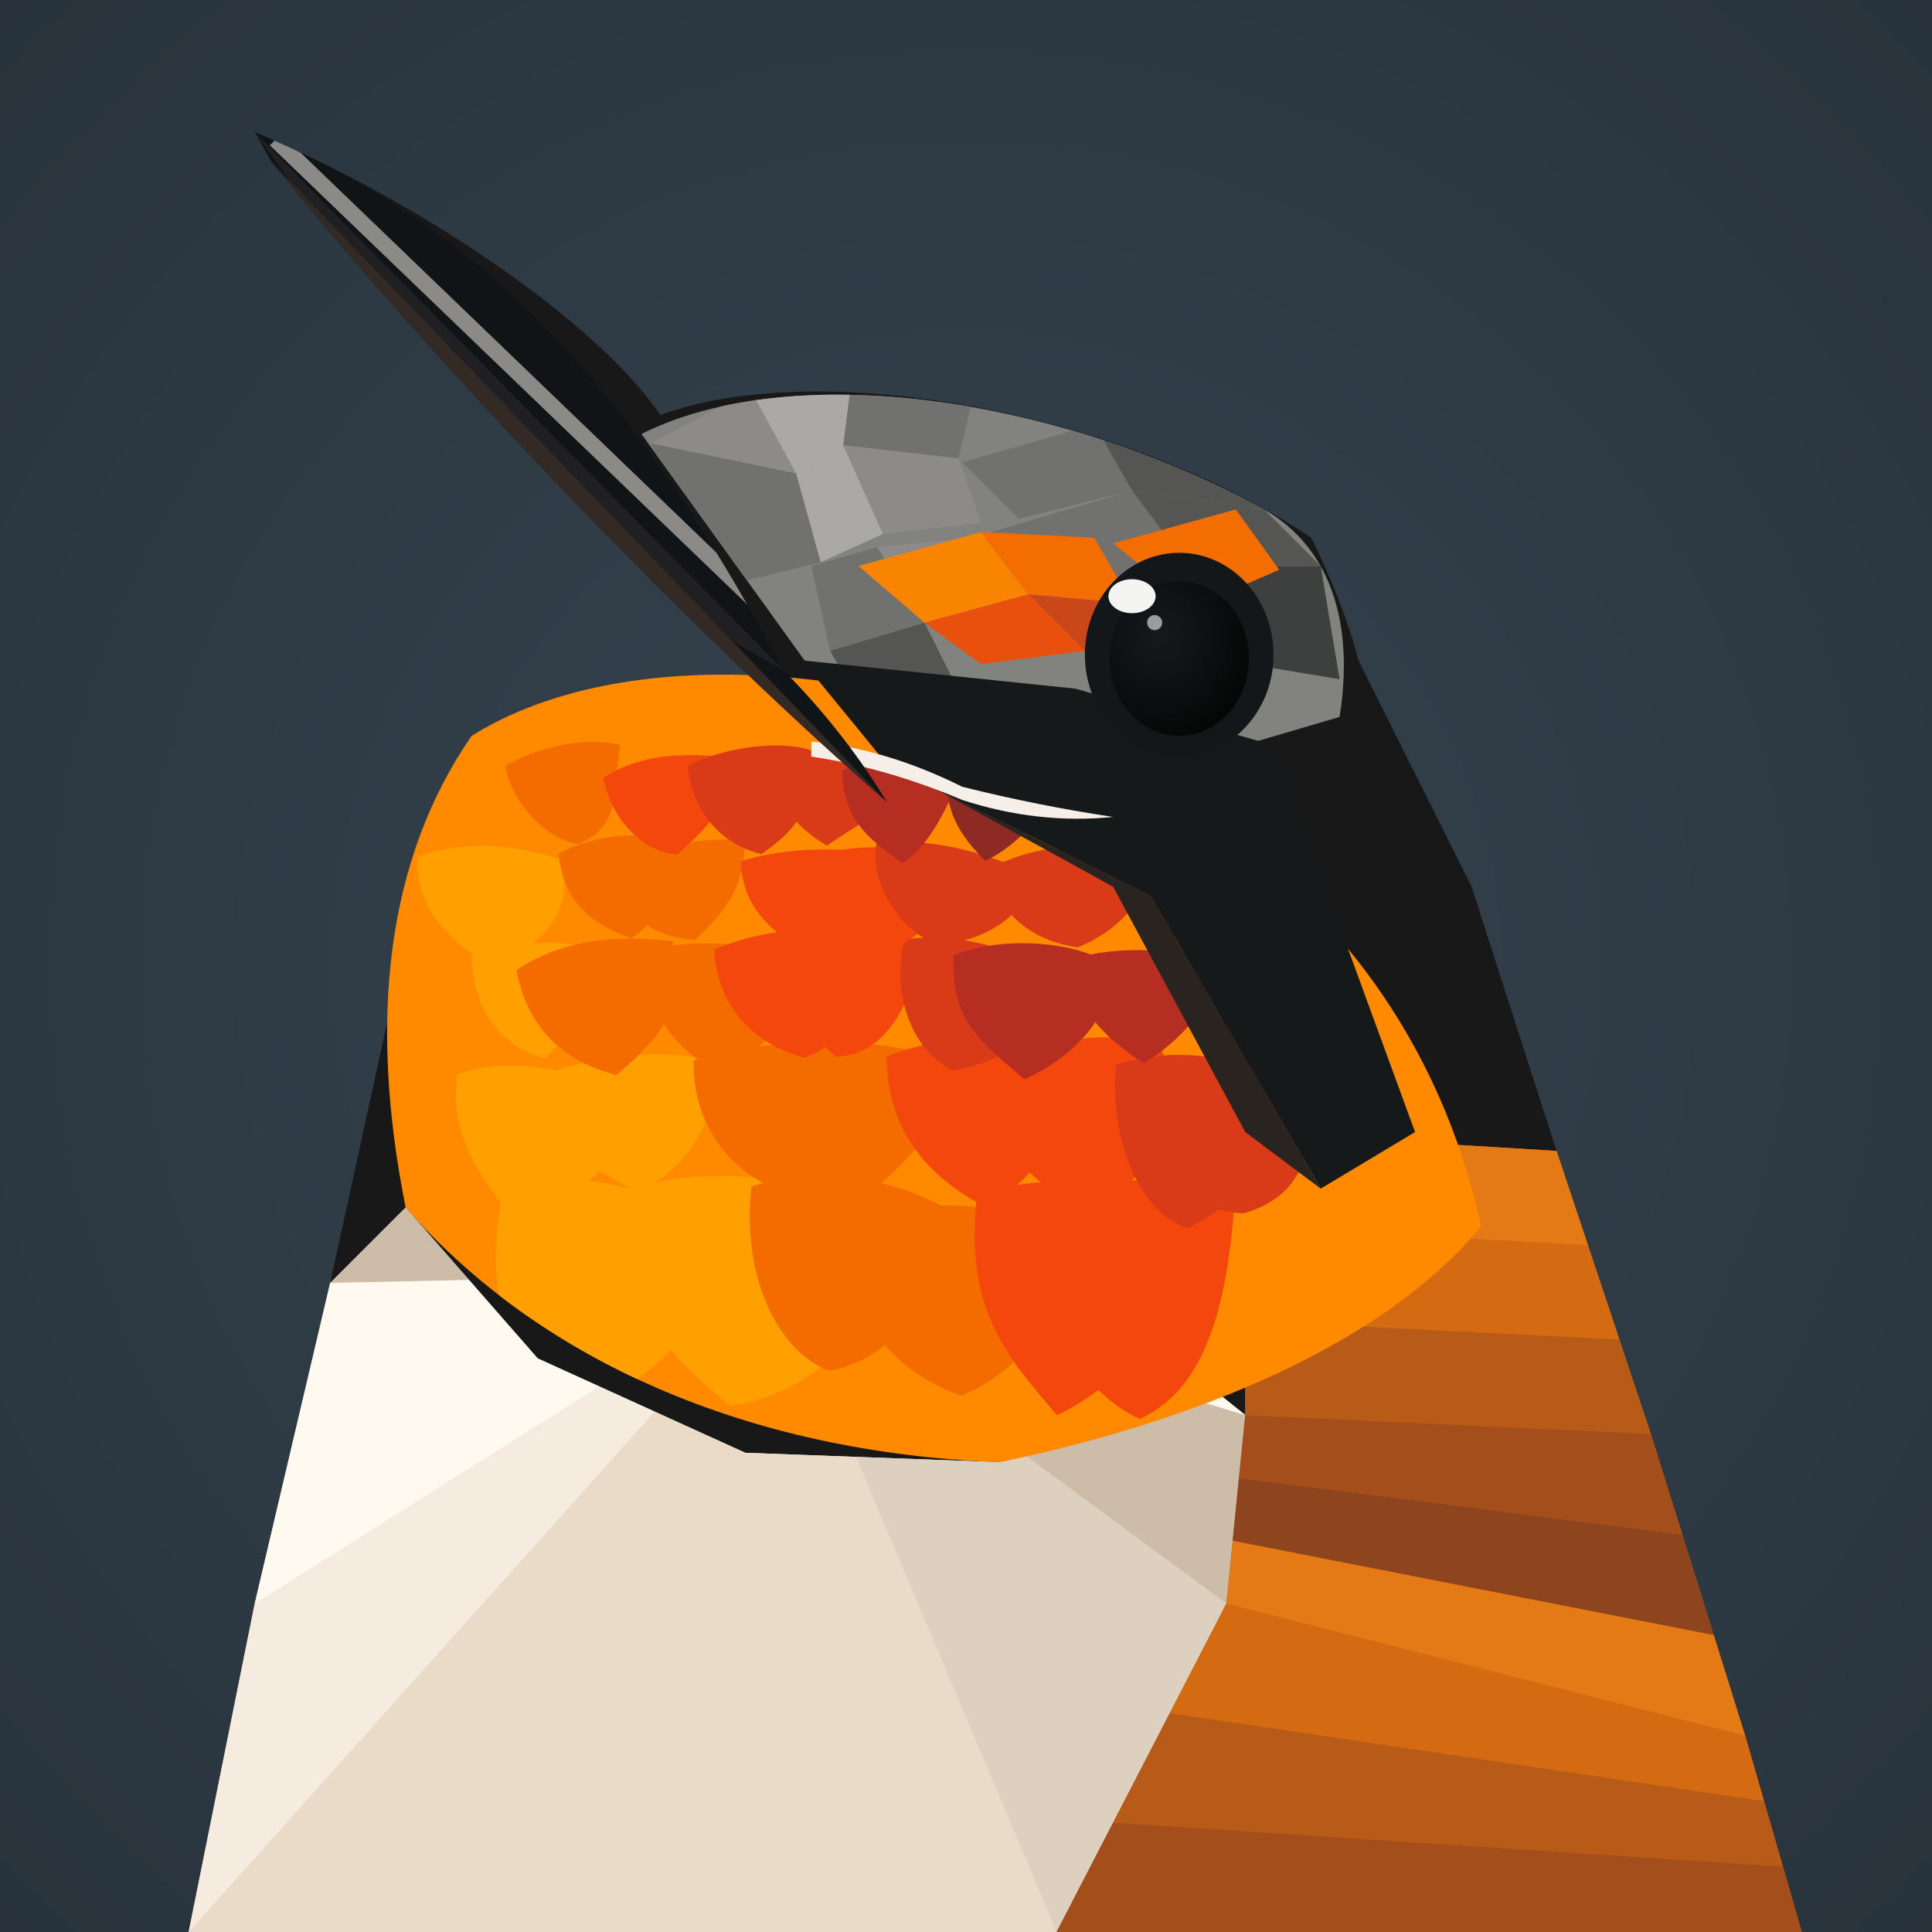
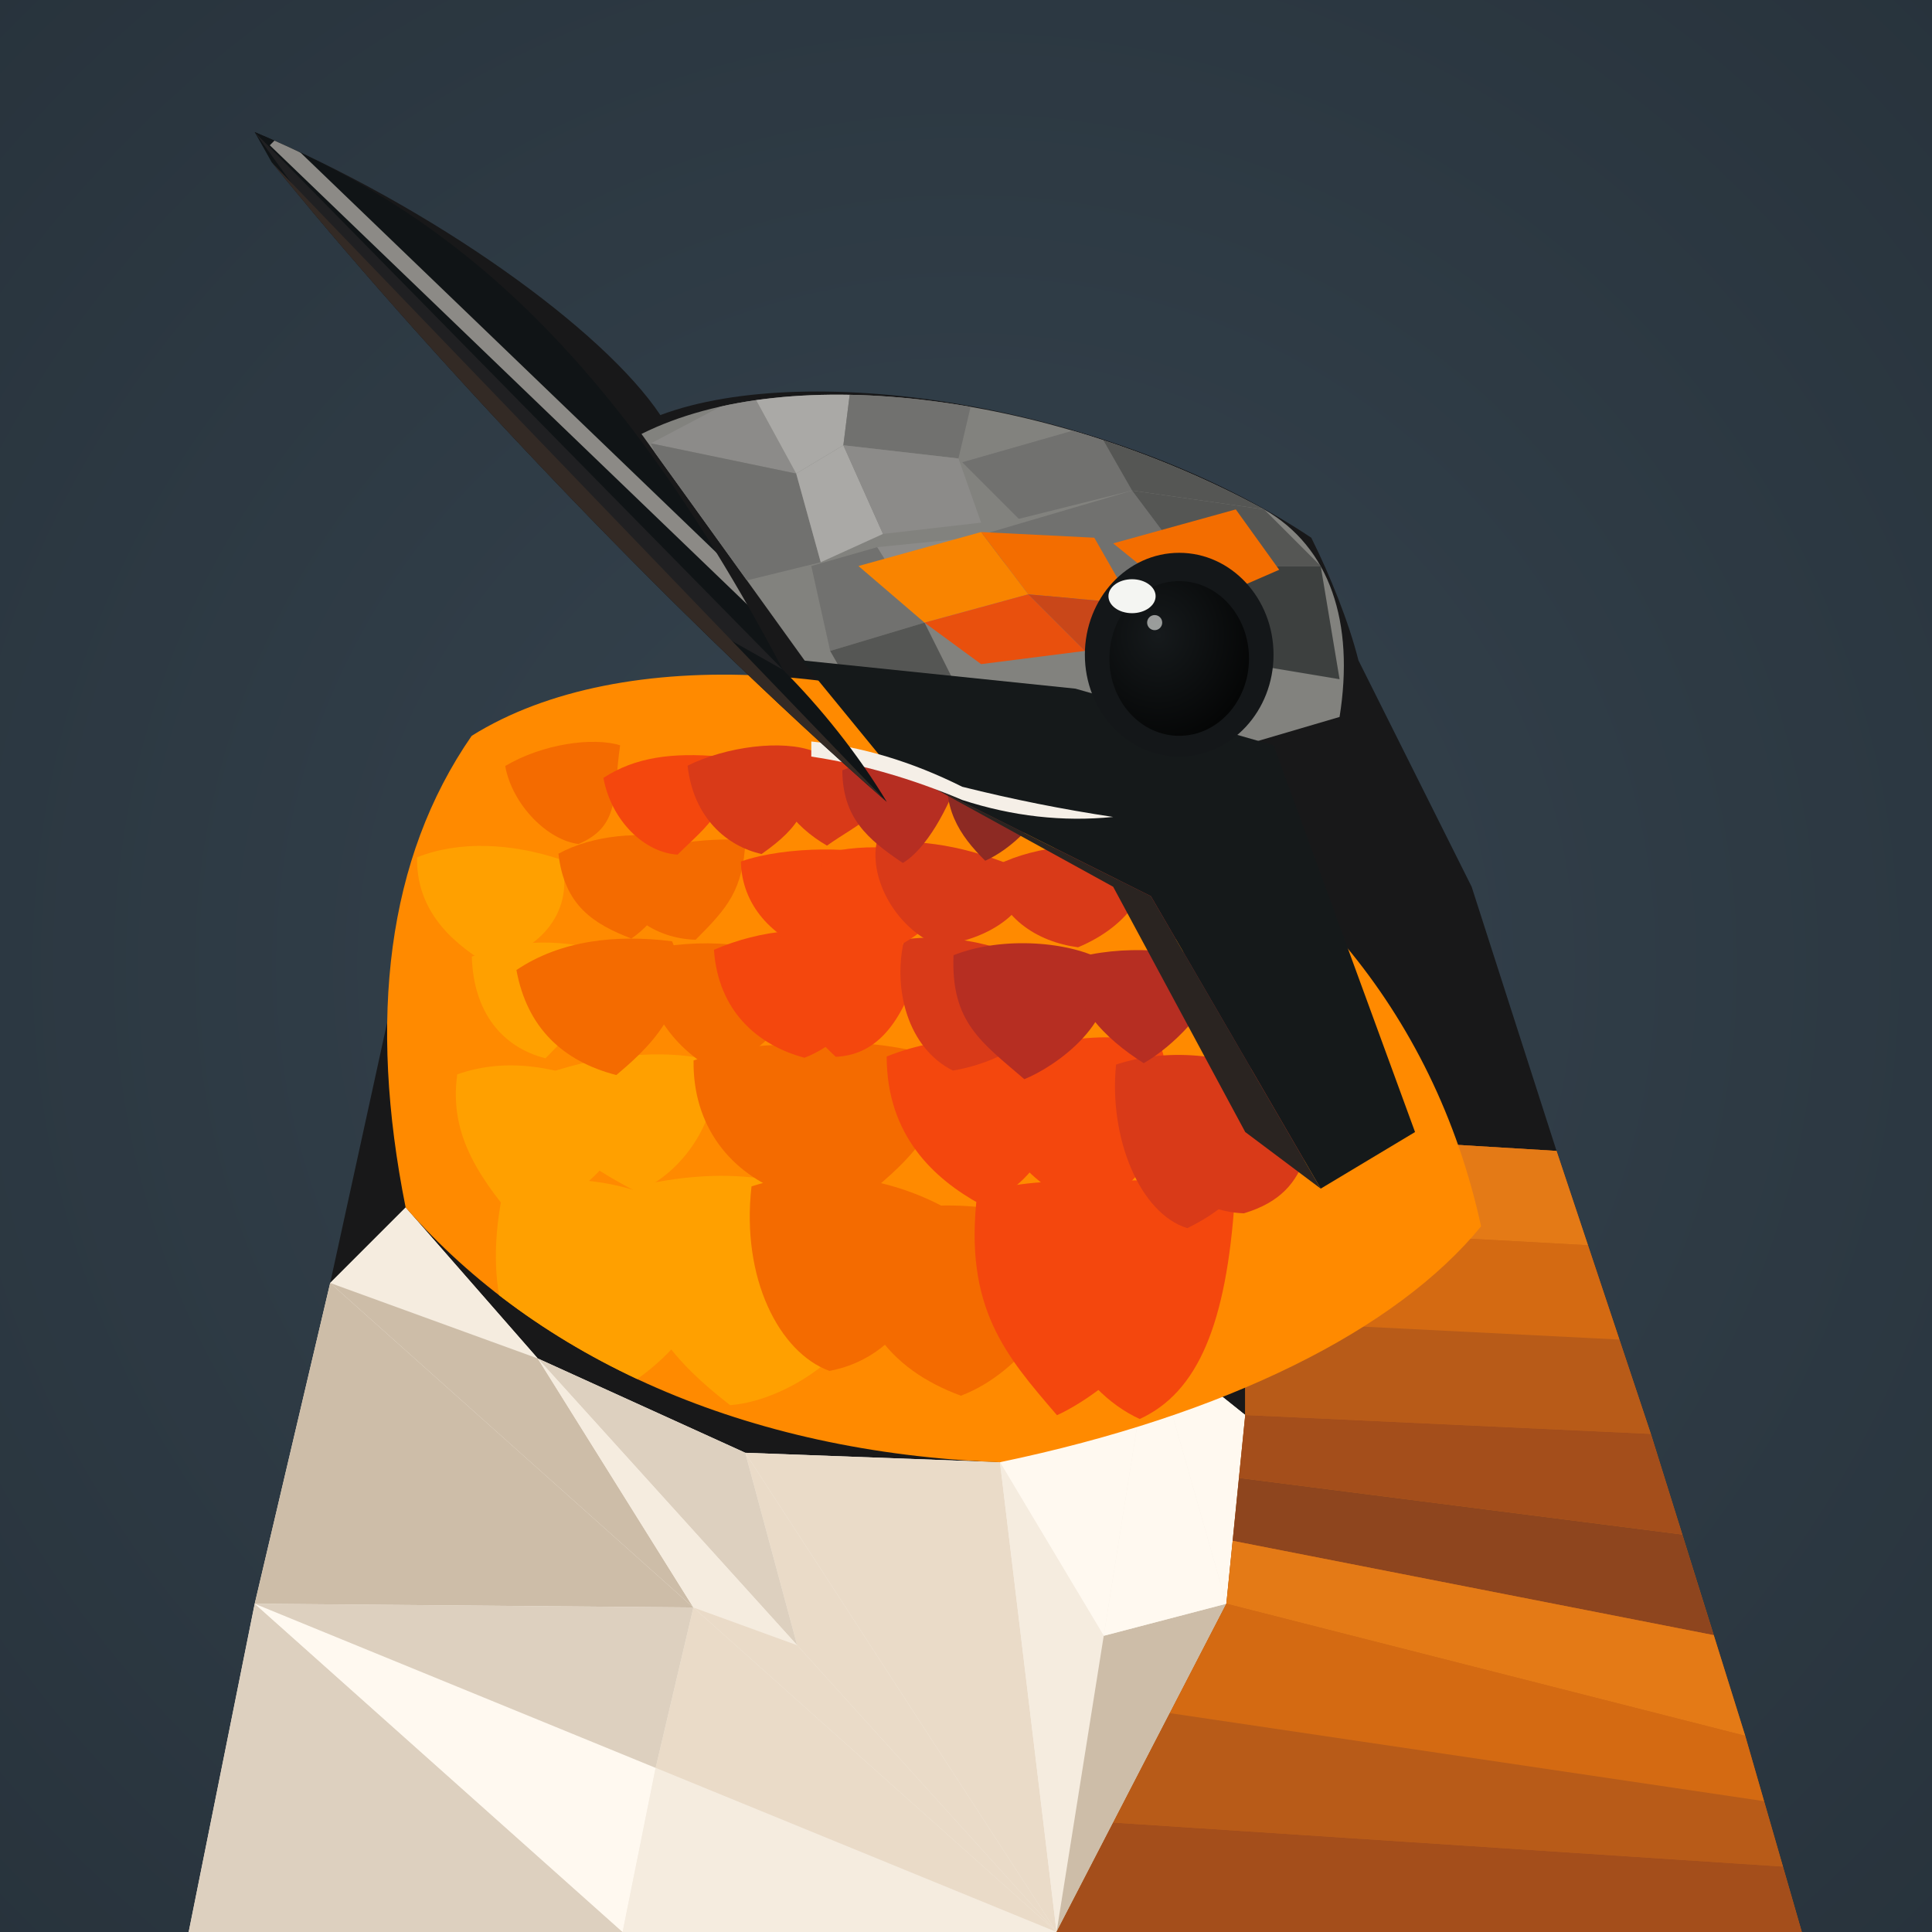
<svg xmlns="http://www.w3.org/2000/svg" viewBox="0 0 1024 1024" width="1024" height="1024">
  <defs>
    <radialGradient id="background-gradient" cx="50%" cy="50%" r="75%">
      <stop offset="0%" stop-color="#36444F" />
      <stop offset="100%" stop-color="#27323B" />
    </radialGradient>
    <radialGradient id="eye-iris-gradient" cx="35%" cy="35%" r="70%">
      <stop offset="0%" stop-color="#161A1C" />
      <stop offset="100%" stop-color="#050606" />
    </radialGradient>
    <clipPath id="beak-clip">
      <path d="M 135 70 C 230 110, 320 175, 415 355 C 435 375, 455 400, 470 425 C 350 320, 220 180, 144 86 Z" />
    </clipPath>
    <clipPath id="crown-clip">
      <path d="M 340 230 C 420 190, 560 210, 670 270 C 705 290, 718 330, 710 380 L 625 405 L 430 355 Z" />
    </clipPath>
    <clipPath id="gorget-clip">
      <path d="M 250 390 C 330 340, 470 350, 585 405 C 685 450, 760 535, 785 650 C 740 705, 650 750, 530 775 C 395 770, 285 720, 215 640 C 195 540, 205 455, 250 390 Z" />
    </clipPath>
    <clipPath id="chest-clip">
      <polygon points="610 710 530 775 395 770 285 720 215 640 175 680 135 850 100 1024 560 1024 650 850 660 750" />
    </clipPath>
    <clipPath id="side-body-clip">
      <polygon points="660 600 825 610 875 760 925 920 955 1024 560 1024 650 850 660 750" />
    </clipPath>
    <clipPath id="preview-rounded-square">
      <rect x="0" y="0" width="1024" height="1024" rx="220" ry="220" />
    </clipPath>
  </defs>
  <g id="icon">
    <rect id="background" x="0" y="0" width="1024" height="1024" fill="url(#background-gradient)" />
    <g id="bird">
      <path id="bird-silhouette" d="M 135 70 C 230 110, 320 175, 350 220 C 430 190, 590 215, 695 285 C 705 305, 715 330, 720 350 L 780 470 L 825 610 L 875 760 L 925 920 L 955 1024 L 100 1024 L 135 850 L 175 680 L 210 520 L 250 390 C 320 380, 410 405, 470 425 C 350 320, 220 180, 135 70 Z" fill="#181819" />
      <polygon id="chest-base" points="610 710 530 775 395 770 285 720 215 640 175 680 135 850 100 1024 560 1024 650 850 660 750" fill="#F6EEE3" />
      <g id="chest-facets" clip-path="url(#chest-clip)">
-         <polygon id="chest-facet-01" points="412.5 675.0 610 710 530 775" fill="#FFF9F0" />
-         <polygon id="chest-facet-02" points="412.5 675.0 530 775 395 770" fill="#F5ECDF" />
-         <polygon id="chest-facet-03" points="412.5 675.0 395 770 285 720" fill="#EADBC8" />
-         <polygon id="chest-facet-04" points="412.5 675.0 285 720 215 640" fill="#DDD0BF" />
-         <polygon id="chest-facet-05" points="412.5 675.0 215 640 175 680" fill="#CDBDA8" />
-         <polygon id="chest-facet-06" points="412.5 675.0 175 680 135 850" fill="#FFF9F0" />
-         <polygon id="chest-facet-07" points="412.5 675.0 135 850 100 1024" fill="#F5ECDF" />
-         <polygon id="chest-facet-08" points="412.5 675.0 100 1024 560 1024" fill="#EADBC8" />
-         <polygon id="chest-facet-09" points="412.5 675.0 560 1024 650 850" fill="#DDD0BF" />
-         <polygon id="chest-facet-10" points="412.5 675.0 650 850 660 750" fill="#CDBDA8" />
-         <polygon id="chest-facet-11" points="412.5 675.0 660 750 610 710" fill="#FFF9F0" />
+         <polygon id="chest-facet-01" points="610 710 660 750 650 850" fill="#FFF9F0" />
+         <polygon id="chest-facet-02" points="175 680 215 640 285 720" fill="#F5ECDF" />
+         <polygon id="chest-facet-03" points="560 1024 395 770 530 775" fill="#EADBC8" />
+         <polygon id="chest-facet-04" points="330.0 1024.0 100 1024 135 850" fill="#DDD0BF" />
+         <polygon id="chest-facet-05" points="175 680 367.5 852.0 135 850" fill="#CDBDA8" />
+         <polygon id="chest-facet-06" points="135 850 347.5 937.0 330.0 1024.0" fill="#FFF9F0" />
+         <polygon id="chest-facet-07" points="347.5 937.0 560 1024 330.0 1024.0" fill="#F5ECDF" />
+         <polygon id="chest-facet-08" points="560 1024 347.5 937.0 367.5 852.0" fill="#EADBC8" />
+         <polygon id="chest-facet-09" points="347.5 937.0 135 850 367.5 852.0" fill="#DDD0BF" />
+         <polygon id="chest-facet-10" points="367.5 852.0 175 680 285 720" fill="#CDBDA8" />
+         <polygon id="chest-facet-11" points="610 710 585.0 867.0 530 775" fill="#FFF9F0" />
+         <polygon id="chest-facet-12" points="585.0 867.0 560 1024 530 775" fill="#F5ECDF" />
+         <polygon id="chest-facet-13" points="560 1024 422.5 872.0 395 770" fill="#EADBC8" />
+         <polygon id="chest-facet-14" points="422.5 872.0 285 720 395 770" fill="#DDD0BF" />
+         <polygon id="chest-facet-15" points="560 1024 585.0 867.0 650 850" fill="#CDBDA8" />
+         <polygon id="chest-facet-16" points="585.0 867.0 610 710 650 850" fill="#FFF9F0" />
+         <polygon id="chest-facet-17" points="285 720 422.5 872.0 367.5 852.0" fill="#F5ECDF" />
+         <polygon id="chest-facet-18" points="422.5 872.0 560 1024 367.5 852.0" fill="#EADBC8" />
      </g>
      <polygon id="side-body-base" points="660 600 825 610 875 760 925 920 955 1024 560 1024 650 850 660 750" fill="#CE6A16" />
      <g id="side-body-facets" clip-path="url(#side-body-clip)">
        <polygon id="side-body-facet-01" points="660.0 600.0 825.0 610.0 841.667 660.0 660.0 650.0" fill="#E47A16" />
        <polygon id="side-body-facet-02" points="660.0 650.0 841.667 660.0 858.333 710.0 660.0 700.0" fill="#D46A12" />
        <polygon id="side-body-facet-03" points="660.0 700.0 858.333 710.0 875.0 760.0 660.0 750.0" fill="#B85B18" />
        <polygon id="side-body-facet-04" points="660.0 750.0 875.0 760.0 891.667 813.333 656.667 783.333" fill="#A44E1B" />
        <polygon id="side-body-facet-05" points="656.667 783.333 891.667 813.333 908.333 866.667 653.333 816.667" fill="#8E451E" />
        <polygon id="side-body-facet-06" points="653.333 816.667 908.333 866.667 925.0 920.0 650.0 850.0" fill="#E47A16" />
        <polygon id="side-body-facet-07" points="650.0 850.0 925.0 920.0 935.0 954.667 620.0 908.0" fill="#D46A12" />
        <polygon id="side-body-facet-08" points="620.0 908.0 935.0 954.667 945.0 989.333 590.0 966.0" fill="#B85B18" />
        <polygon id="side-body-facet-09" points="590.0 966.0 945.0 989.333 955.0 1024.0 560.0 1024.0" fill="#A44E1B" />
      </g>
      <path id="gorget-base" d="M 250 390 C 330 340, 470 350, 585 405 C 685 450, 760 535, 785 650 C 740 705, 650 750, 530 775 C 395 770, 285 720, 215 640 C 195 540, 205 455, 250 390 Z" fill="#FF8A00" />
      <g id="gorget-feathers" clip-path="url(#gorget-clip)">
        <g id="gorget-bottom-row">
          <path id="gorget-bottom-row-01" d="M 267.5 627.55 C 309.65 620.76, 345.17 627.51, 380.6 653.95 C 381.85 709.31, 328.72 742.08, 298.6 749.8 C 270.14 722.81, 254.39 683.77, 267.5 627.55 Z" fill="#FFA000" />
          <path id="gorget-bottom-row-02" d="M 335.74 629.16 C 382.05 617.98, 422.92 621.97, 466.54 646.51 C 478.13 705.73, 420.76 742.29, 386.96 744.76 C 352.77 718.03, 327.7 689.77, 335.74 629.16 Z" fill="#FFA000" />
          <path id="gorget-bottom-row-03" d="M 398.32 628.81 C 429.42 618.65, 468.95 622.31, 502.05 640.73 C 494.63 693.29, 471.46 720.59, 439.63 726.61 C 413.0 716.91, 392.73 677.44, 398.32 628.81 Z" fill="#F46B00" />
          <path id="gorget-bottom-row-04" d="M 451.05 646.71 C 495.29 634.41, 527.54 636.43, 578.59 654.59 C 564.72 692.06, 542.53 726.98, 509.31 739.76 C 471.18 725.71, 447.91 697.41, 451.05 646.71 Z" fill="#F46B00" />
          <path id="gorget-bottom-row-05" d="M 517.97 632.58 C 557.92 620.91, 605.37 625.43, 629.25 646.03 C 635.58 702.47, 581.24 740.59, 560.22 750.09 C 533.32 718.71, 510.62 693.35, 517.97 632.58 Z" fill="#F4470D" />
          <path id="gorget-bottom-row-06" d="M 544.73 640.01 C 581.38 622.36, 614.87 620.95, 654.42 635.69 C 650.01 701.59, 634.99 737.96, 604.07 752.09 C 570.97 737.02, 546.81 692.93, 544.73 640.01 Z" fill="#F4470D" />
        </g>
        <g id="gorget-row-4">
          <path id="gorget-row-4-01" d="M 242.36 569.44 C 269.44 559.88, 299.5 564.95, 334.12 582.41 C 330.03 624.49, 299.2 632.63, 277.5 651.93 C 255.19 625.9, 237.68 602.57, 242.36 569.44 Z" fill="#FFA000" />
          <path id="gorget-row-4-02" d="M 284.03 571.2 C 314.9 558.98, 352.21 555.31, 379.03 562.49 C 382.47 592.31, 361.82 622.28, 337.47 631.71 C 310.28 617.31, 286.95 603.02, 284.03 571.2 Z" fill="#FFA000" />
          <path id="gorget-row-4-03" d="M 367.61 562.05 C 402.49 550.34, 430.01 551.53, 470.42 563.64 C 456.96 600.59, 455.01 619.48, 417.93 633.01 C 386.77 622.28, 367.08 596.38, 367.61 562.05 Z" fill="#F46B00" />
          <path id="gorget-row-4-04" d="M 399.34 560.86 C 429.01 549.22, 466.44 550.2, 503.93 562.25 C 501.31 602.4, 472.83 622.43, 450.59 640.45 C 421.57 634.56, 398.74 605.76, 399.34 560.86 Z" fill="#F46B00" />
          <path id="gorget-row-4-05" d="M 469.96 559.96 C 500.44 547.71, 543.2 545.98, 569.8 559.96 C 563.04 600.8, 548.74 629.46, 519.88 638.44 C 494.9 624.79, 469.96 601.74, 469.96 559.96 Z" fill="#F4470D" />
          <path id="gorget-row-4-06" d="M 518.62 568.99 C 543.62 551.88, 587.8 544.13, 615.27 554.47 C 629.21 598.54, 605.29 627.08, 578.91 641.39 C 550.87 632.28, 524.3 606.83, 518.62 568.99 Z" fill="#F4470D" />
          <path id="gorget-row-4-07" d="M 591.54 564.24 C 620.89 554.65, 654.01 558.98, 683.76 573.6 C 670.19 614.09, 662.48 634.64, 629.33 650.94 C 604.1 643.25, 587.61 602.96, 591.54 564.24 Z" fill="#D93A18" />
          <path id="gorget-row-4-08" d="M 594.1 578.65 C 628.26 561.77, 668.85 555.59, 703.2 562.61 C 692.81 600.88, 698.29 631.37, 659.31 643.08 C 630.62 642.24, 599.7 616.71, 594.1 578.65 Z" fill="#D93A18" />
        </g>
        <g id="gorget-row-3">
          <path id="gorget-row-3-01" d="M 250.08 507.03 C 275.76 496.94, 297.67 497.92, 325.11 504.94 C 315.31 533.99, 305.05 544.76, 289.13 560.91 C 266.1 555.07, 250.9 536.44, 250.08 507.03 Z" fill="#FFA000" />
          <path id="gorget-row-3-02" d="M 273.72 514.14 C 297.21 498.33, 326.61 495.16, 356.22 498.9 C 371.18 532.28, 340.56 558.02, 326.66 569.8 C 298.44 562.5, 279.4 544.9, 273.72 514.14 Z" fill="#F46B00" />
          <path id="gorget-row-3-03" d="M 341.15 503.9 C 369.8 496.78, 404.71 499.32, 429.89 512.09 C 418.54 542.09, 407.17 555.28, 380.0 567.81 C 355.5 555.49, 338.8 529.42, 341.15 503.9 Z" fill="#F46B00" />
          <path id="gorget-row-3-04" d="M 378.4 503.39 C 403.5 492.71, 430.44 489.55, 466.1 497.37 C 470.9 530.39, 444.92 553.63, 426.38 560.63 C 401.53 553.98, 380.63 535.87, 378.4 503.39 Z" fill="#F4470D" />
          <path id="gorget-row-3-05" d="M 414.17 494.61 C 438.43 489.23, 471.04 494.24, 489.16 505.46 C 480.52 536.67, 468.0 559.01, 442.97 560.13 C 425.6 543.98, 410.0 523.46, 414.17 494.61 Z" fill="#F4470D" />
          <path id="gorget-row-3-06" d="M 479.27 497.93 C 507.61 493.97, 539.94 503.04, 559.56 517.19 C 563.85 546.13, 530.08 563.35, 505.06 567.41 C 481.19 555.55, 472.99 524.08, 479.27 497.93 Z" fill="#D93A18" />
          <path id="gorget-row-3-07" d="M 505.39 506.29 C 531.34 495.92, 568.02 499.04, 585.77 509.63 C 595.73 540.86, 558.65 565.71, 542.92 571.99 C 520.39 552.57, 503.91 541.91, 505.39 506.29 Z" fill="#B62E22" />
          <path id="gorget-row-3-08" d="M 568.5 508.28 C 593.29 500.57, 629.82 502.44, 650.14 513.14 C 640.1 535.85, 621.95 554.49, 606.18 563.51 C 585.4 550.3, 567.09 531.97, 568.5 508.28 Z" fill="#B62E22" />
          <path id="gorget-row-3-09" d="M 622.49 505.38 C 646.16 500.06, 673.7 503.3, 705.03 514.88 C 708.28 542.72, 674.76 564.3, 657.07 568.24 C 635.58 561.62, 619.37 532.42, 622.49 505.38 Z" fill="#8D2A23" />
        </g>
        <g id="gorget-row-2">
          <path id="gorget-row-2-01" d="M 221.04 454.4 C 243.28 445.51, 270.88 446.81, 297.36 455.6 C 304.77 482.27, 287.64 503.44, 258.33 510.89 C 236.83 498.03, 220.63 480.74, 221.04 454.4 Z" fill="#FFA000" />
          <path id="gorget-row-2-02" d="M 295.99 452.47 C 314.45 442.48, 339.44 440.33, 362.3 445.0 C 360.05 470.34, 348.16 488.25, 334.63 497.45 C 314.73 489.76, 299.1 480.07, 295.99 452.47 Z" fill="#F46B00" />
          <path id="gorget-row-2-03" d="M 322.56 461.02 C 341.15 449.54, 364.25 443.82, 395.13 445.11 C 393.9 471.88, 385.48 481.27, 368.71 498.07 C 347.22 497.52, 327.67 484.34, 322.56 461.02 Z" fill="#F46B00" />
          <path id="gorget-row-2-04" d="M 392.69 456.61 C 416.66 448.24, 456.54 448.51, 473.51 455.12 C 477.41 478.95, 462.18 490.91, 434.02 505.76 C 408.72 497.42, 393.11 479.23, 392.69 456.61 Z" fill="#F4470D" />
          <path id="gorget-row-2-05" d="M 435.83 452.56 C 459.82 446.16, 488.63 448.68, 506.92 459.61 C 505.95 487.26, 480.58 499.47, 466.37 506.51 C 447.74 496.65, 433.27 478.44, 435.83 452.56 Z" fill="#F4470D" />
          <path id="gorget-row-2-06" d="M 464.63 446.65 C 493.65 444.3, 518.08 450.53, 544.73 462.17 C 549.18 485.34, 515.62 501.32, 495.76 500.42 C 475.43 491.76, 460.77 466.55, 464.63 446.65 Z" fill="#D93A18" />
          <path id="gorget-row-2-07" d="M 524.89 460.42 C 544.7 449.05, 573.14 445.73, 604.29 449.01 C 613.9 468.66, 598.49 490.76, 571.4 502.08 C 549.84 499.25, 528.62 486.32, 524.89 460.42 Z" fill="#D93A18" />
          <path id="gorget-row-2-08" d="M 588.45 453.68 C 609.28 441.8, 630.73 435.86, 652.4 440.44 C 649.93 466.0, 642.85 487.31, 631.26 499.39 C 614.08 498.97, 593.41 477.64, 588.45 453.68 Z" fill="#B62E22" />
        </g>
        <g id="gorget-top-row">
          <path id="gorget-top-row-01" d="M 267.77 406.0 C 287.65 394.18, 314.42 390.58, 328.67 395.02 C 324.78 422.26, 328.73 437.85, 306.67 447.33 C 290.01 445.31, 271.43 426.3, 267.77 406.0 Z" fill="#F46B00" />
          <path id="gorget-top-row-02" d="M 319.82 412.3 C 336.78 401.24, 356.34 398.82, 381.36 400.93 C 392.4 425.72, 373.54 438.49, 359.16 452.96 C 341.68 451.97, 324.04 435.13, 319.82 412.3 Z" fill="#F4470D" />
          <path id="gorget-top-row-03" d="M 364.43 405.81 C 384.98 395.68, 414.8 391.79, 431.5 398.26 C 430.27 427.75, 424.42 438.04, 403.67 452.64 C 385.28 448.54, 367.55 433.5, 364.43 405.81 Z" fill="#D93A18" />
          <path id="gorget-top-row-04" d="M 409.43 401.53 C 432.94 397.49, 458.43 399.38, 475.97 408.25 C 476.44 427.42, 452.56 437.92, 438.32 448.2 C 420.59 437.91, 407.43 421.24, 409.43 401.53 Z" fill="#D93A18" />
          <path id="gorget-top-row-05" d="M 446.44 408.27 C 467.29 399.65, 491.37 399.6, 509.77 407.77 C 502.74 428.98, 490.59 450.3, 478.5 457.39 C 459.54 444.63, 446.64 433.35, 446.44 408.27 Z" fill="#B62E22" />
          <path id="gorget-top-row-06" d="M 503.17 403.14 C 521.56 398.31, 549.17 405.36, 560.01 414.43 C 552.8 434.71, 535.35 450.46, 522.17 456.2 C 508.55 442.73, 498.3 427.63, 503.17 403.14 Z" fill="#8D2A23" />
        </g>
      </g>
      <g id="head">
        <path id="crown-base" d="M 340 230 C 420 190, 560 210, 670 270 C 705 290, 718 330, 710 380 L 625 405 L 430 355 Z" fill="#82827E" />
        <g id="crown-facets" clip-path="url(#crown-clip)">
          <polygon id="crown-facet-01" points="345 235 398 207 422 251" fill="#8C8B89" />
          <polygon id="crown-facet-02" points="398 207 452 196 447 236 422 251" fill="#AAA9A6" />
          <polygon id="crown-facet-03" points="452 196 516 209 508 243 447 236" fill="#71716F" />
          <polygon id="crown-facet-04" points="345 235 422 251 435 298 378 312" fill="#71716F" />
          <polygon id="crown-facet-05" points="422 251 447 236 468 283 435 298" fill="#AAA9A6" />
          <polygon id="crown-facet-06" points="447 236 508 243 520 277 468 283" fill="#8C8B89" />
          <polygon id="crown-facet-07" points="510 245 580 225 600 260 540 275" fill="#71716F" />
          <polygon id="crown-facet-08" points="580 225 650 240 670 270 600 260" fill="#555654" />
          <polygon id="crown-facet-09" points="430 300 465 290 490 330 440 345" fill="#71716F" />
          <polygon id="crown-facet-10" points="465 290 515 285 535 325 490 330" fill="#8C8B89" />
          <polygon id="crown-facet-11" points="515 285 600 260 630 300 560 320" fill="#71716F" />
          <polygon id="crown-facet-12" points="630 300 700 300 710 360 650 350" fill="#3D403F" />
          <polygon id="crown-facet-13" points="440 345 490 330 510 370 460 380" fill="#555654" />
          <polygon id="crown-facet-14" points="600 260 670 270 700 300 630 300" fill="#555654" />
        </g>
        <g id="forehead">
          <polygon id="forehead-01" points="455 300 520 282 545 315 490 330" fill="#F98400" />
          <polygon id="forehead-02" points="520 282 580 285 600 320 545 315" fill="#F36D00" />
          <polygon id="forehead-03" points="490 330 545 315 575 345 520 352" fill="#E9500D" />
          <polygon id="forehead-04" points="545 315 600 320 625 350 575 345" fill="#C94719" />
          <polygon id="forehead-05" points="590 288 655 270 678 302 632 322" fill="#F36D00" />
        </g>
        <polygon id="eye-stripe" points="425 350 570 365 675 395 750 600 700 630 610 475 470 405" fill="#15191A" />
        <polygon id="eye-stripe-secondary" points="470 405 610 475 700 630 660 600 590 470 490 415" fill="#2A2421" />
        <path id="cheek-separator" d="M 430 393 Q 470 397, 510 417 Q 550 427, 590 433 Q 550 437, 510 424 Q 470 407, 430 401 Z" fill="#F5EFE7" />
        <g id="eye">
          <ellipse id="eye-outer" cx="625" cy="347" rx="50" ry="54" fill="#141719" />
          <ellipse id="eye-iris" cx="625" cy="349" rx="37" ry="41" fill="url(#eye-iris-gradient)" />
          <ellipse id="eye-highlight-primary" cx="600" cy="316" rx="12.5" ry="9" fill="#F4F5F2" />
          <ellipse id="eye-highlight-secondary" cx="612" cy="330" rx="4" ry="4" fill="#F4F5F2" opacity="0.6" />
        </g>
      </g>
      <g id="beak" clip-path="url(#beak-clip)">
        <path id="beak-main" d="M 135 70 C 230 110, 320 175, 415 355 C 435 375, 455 400, 470 425 C 350 320, 220 180, 144 86 Z" fill="#101416" />
        <polygon id="beak-face-upper" points="135 70 415 355 300 290 200 160" fill="#202022" />
        <polygon id="beak-face-lower" points="144 86 470 425 350 340 220 180" fill="#332A25" />
        <polygon id="beak-highlight" points="149 71 411 323 405 329 143 77" fill="#C6C2BA" opacity="0.68" />
      </g>
    </g>
  </g>
</svg>
